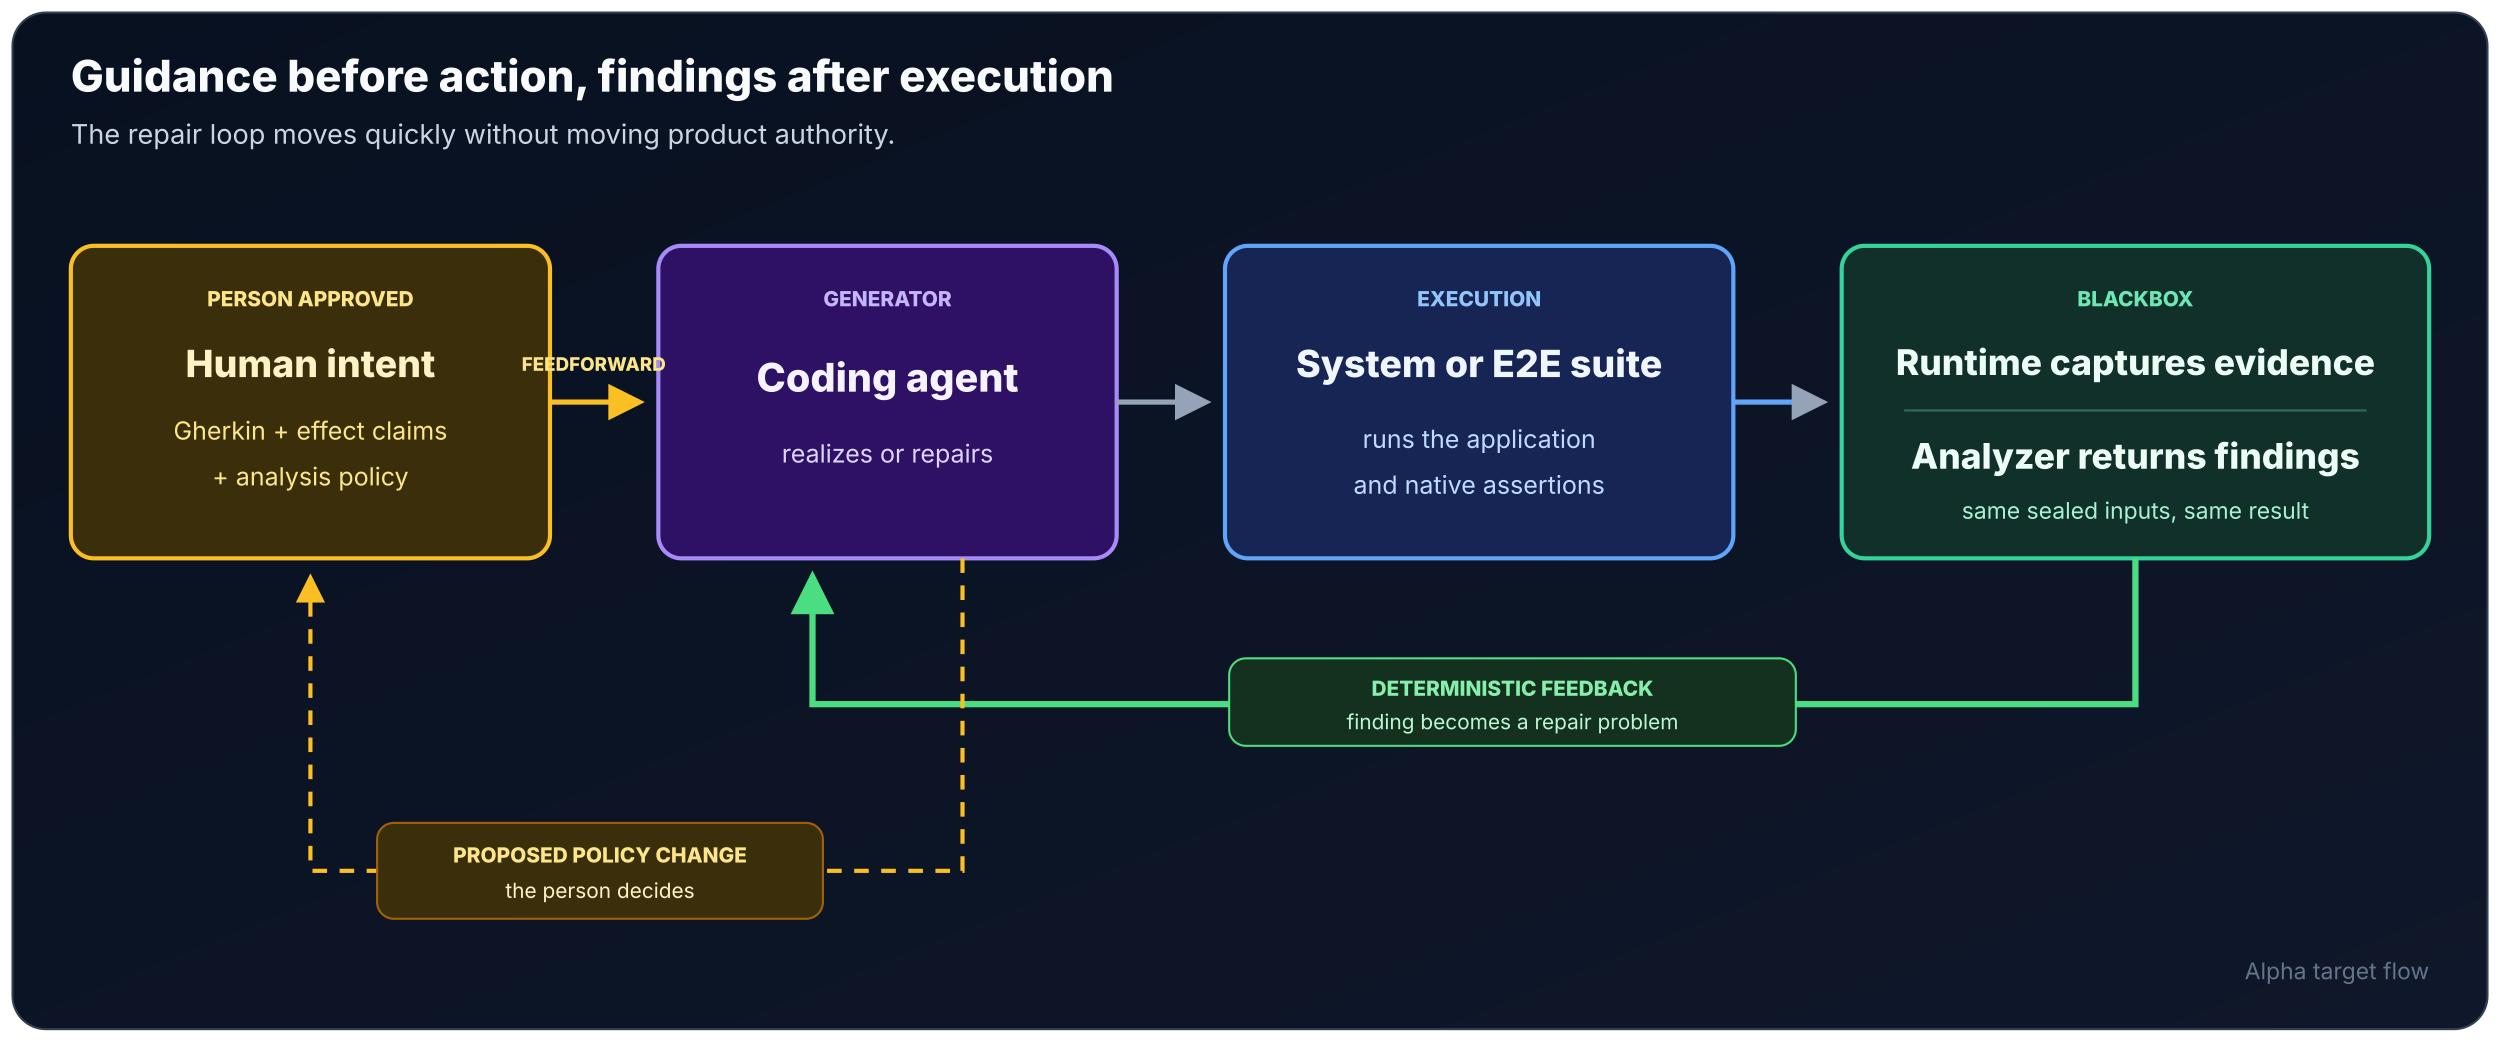
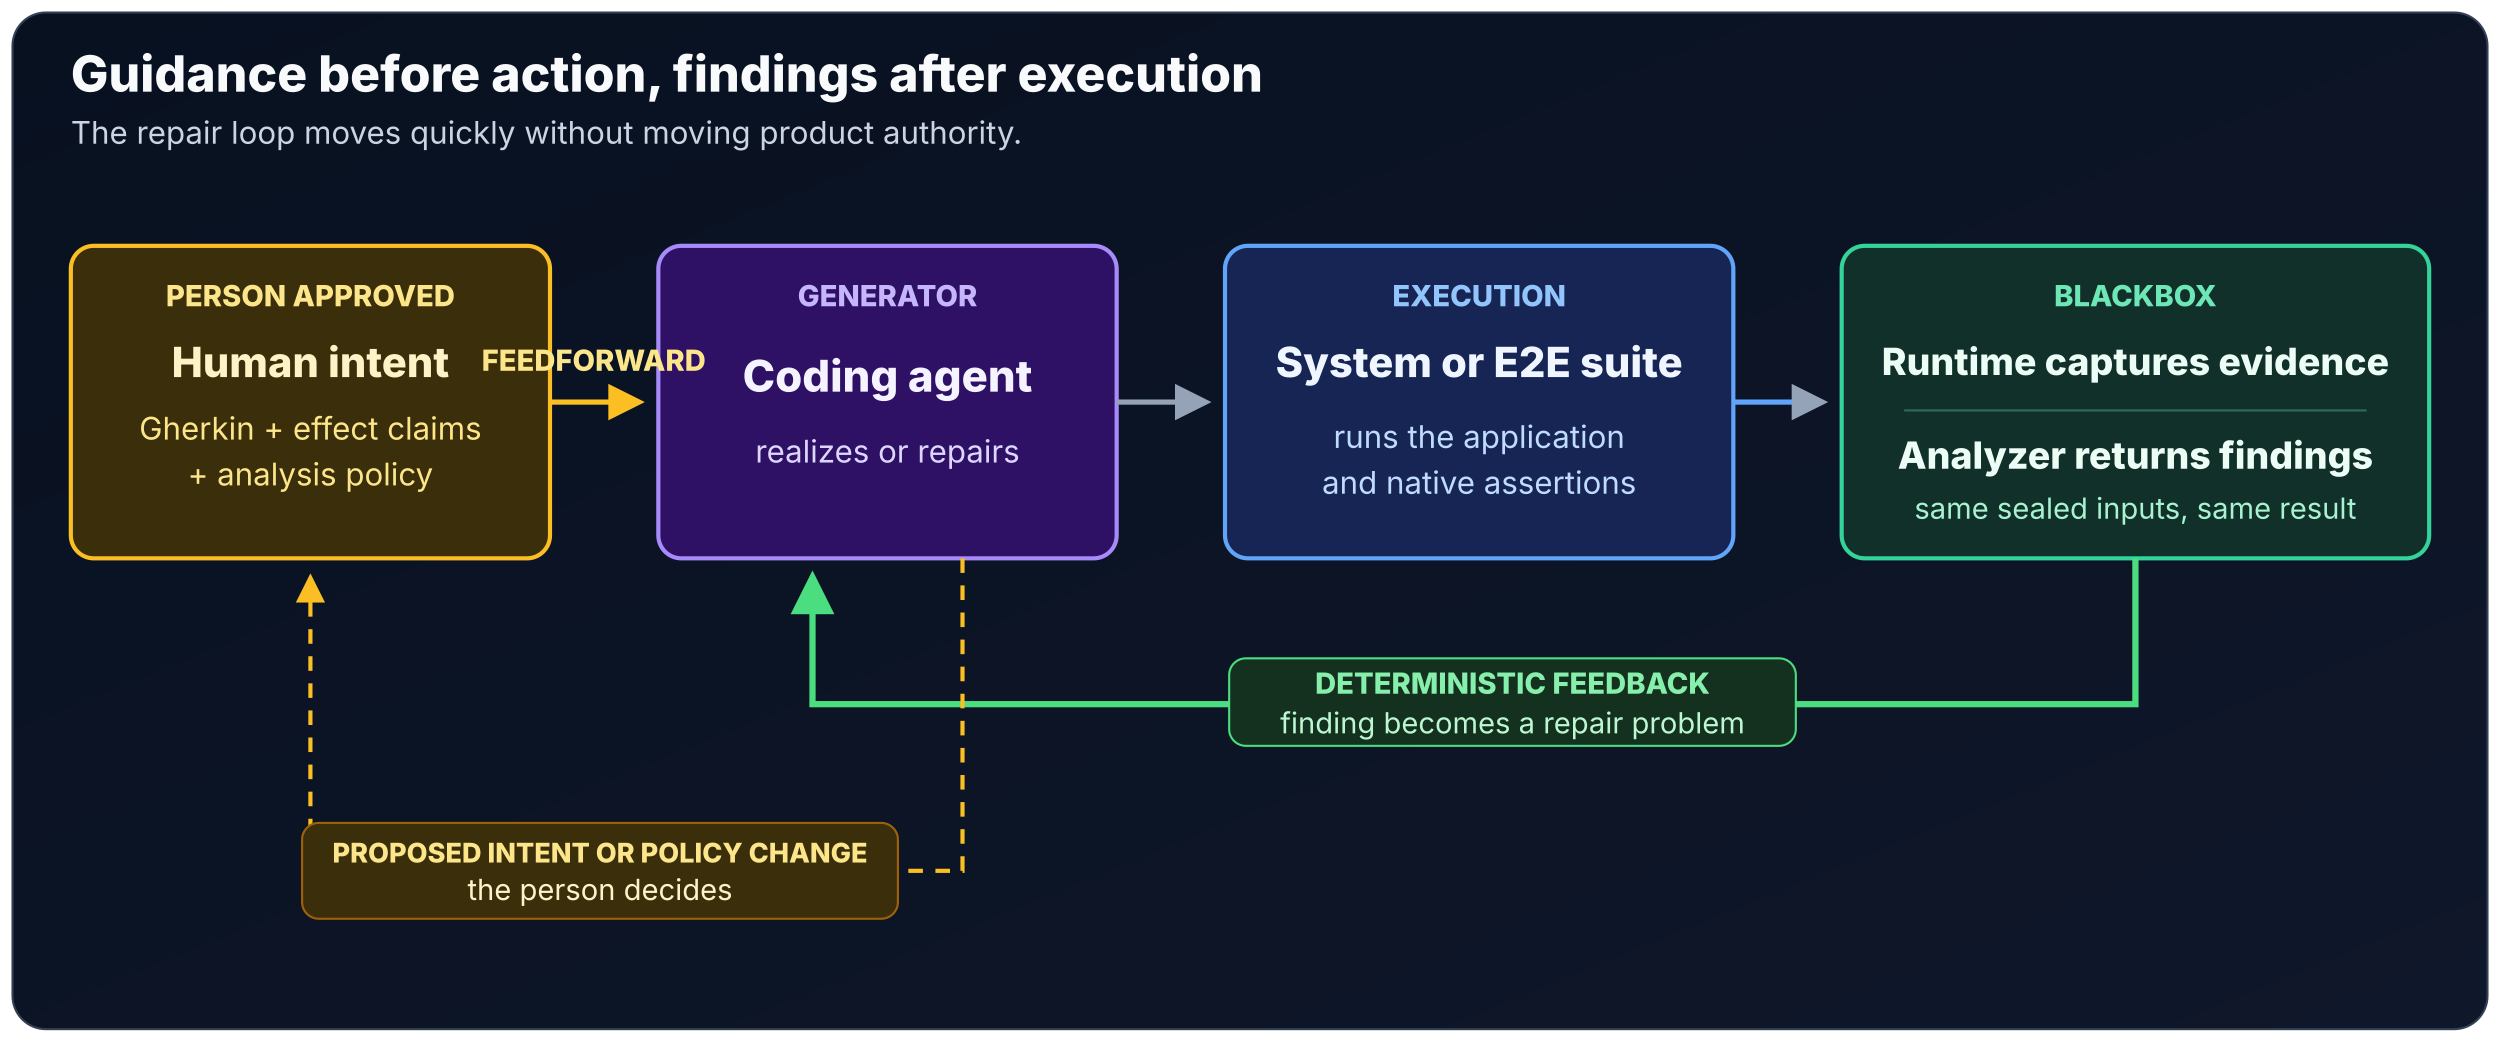
<svg xmlns="http://www.w3.org/2000/svg" viewBox="0 0 1200 500" role="img" aria-labelledby="loop-title loop-description">
  <defs>
    <linearGradient id="loop-background" x1="0" y1="0" x2="1" y2="1">
      <stop offset="0" stop-color="#081120" />
      <stop offset="1" stop-color="#0f172a" />
    </linearGradient>
    <marker id="loop-arrow" viewBox="0 0 10 10" refX="8" refY="5" markerWidth="7" markerHeight="7" orient="auto">
      <path d="M0 0 10 5 0 10Z" fill="#94a3b8" />
    </marker>
    <marker id="loop-feedforward" viewBox="0 0 10 10" refX="8" refY="5" markerWidth="7" markerHeight="7" orient="auto">
      <path d="M0 0 10 5 0 10Z" fill="#fbbf24" />
    </marker>
    <marker id="loop-feedback" viewBox="0 0 10 10" refX="8" refY="5" markerWidth="7" markerHeight="7" orient="auto">
      <path d="M0 0 10 5 0 10Z" fill="#4ade80" />
    </marker>
  </defs>
  <rect x="6" y="6" width="1188" height="488" rx="16" fill="url(#loop-background)" stroke="#334155" />
  <g font-family="Inter, ui-sans-serif, system-ui, sans-serif">
-     <text x="34" y="44" fill="#f8fafc" font-size="21" font-weight="800">
+     <text x="34" y="44" fill="#f8fafc" font-size="24" font-weight="800">
      Guidance before action, findings after execution
    </text>
-     <text x="34" y="69" fill="#cbd5e1" font-size="13">
+     <text x="34" y="69" fill="#cbd5e1" font-size="15">
      The repair loop moves quickly without moving product authority.
    </text>
    <g text-anchor="middle">
      <rect x="34" y="118" width="230" height="150" rx="11" fill="#3b2f0b" stroke="#fbbf24" stroke-width="2" />
-       <text x="149" y="147" fill="#fde68a" font-size="10" font-weight="800">PERSON APPROVED</text>
-       <text x="149" y="181" fill="#fef3c7" font-size="18" font-weight="800">Human intent</text>
-       <text x="149" y="211" fill="#fde68a" font-size="12">Gherkin + effect claims</text>
-       <text x="149" y="233" fill="#fde68a" font-size="12">+ analysis policy</text>
+       <text x="149" y="147" fill="#fde68a" font-size="14" font-weight="800">PERSON APPROVED</text>
+       <text x="149" y="181" fill="#fef3c7" font-size="20" font-weight="800">Human intent</text>
+       <text x="149" y="211" fill="#fde68a" font-size="15">Gherkin + effect claims</text>
+       <text x="149" y="233" fill="#fde68a" font-size="15">+ analysis policy</text>
      <rect x="316" y="118" width="220" height="150" rx="11" fill="#2e1065" stroke="#a78bfa" stroke-width="2" />
-       <text x="426" y="147" fill="#c4b5fd" font-size="10" font-weight="800">GENERATOR</text>
-       <text x="426" y="188" fill="#f5f3ff" font-size="19" font-weight="800">Coding agent</text>
-       <text x="426" y="222" fill="#ddd6fe" font-size="12">realizes or repairs</text>
+       <text x="426" y="147" fill="#c4b5fd" font-size="14" font-weight="800">GENERATOR</text>
+       <text x="426" y="188" fill="#f5f3ff" font-size="21" font-weight="800">Coding agent</text>
+       <text x="426" y="222" fill="#ddd6fe" font-size="15">realizes or repairs</text>
      <rect x="588" y="118" width="244" height="150" rx="11" fill="#172554" stroke="#60a5fa" stroke-width="2" />
-       <text x="710" y="147" fill="#93c5fd" font-size="10" font-weight="800">EXECUTION</text>
-       <text x="710" y="181" fill="#eff6ff" font-size="18" font-weight="800">System or E2E suite</text>
-       <text x="710" y="215" fill="#bfdbfe" font-size="12">runs the application</text>
-       <text x="710" y="237" fill="#bfdbfe" font-size="12">and native assertions</text>
+       <text x="710" y="147" fill="#93c5fd" font-size="14" font-weight="800">EXECUTION</text>
+       <text x="710" y="181" fill="#eff6ff" font-size="20" font-weight="800">System or E2E suite</text>
+       <text x="710" y="215" fill="#bfdbfe" font-size="15">runs the application</text>
+       <text x="710" y="237" fill="#bfdbfe" font-size="15">and native assertions</text>
      <rect x="884" y="118" width="282" height="150" rx="11" fill="#12302a" stroke="#34d399" stroke-width="2" />
-       <text x="1025" y="147" fill="#6ee7b7" font-size="10" font-weight="800">BLACKBOX</text>
-       <text x="1025" y="180" fill="#ecfdf5" font-size="17" font-weight="800">Runtime captures evidence</text>
+       <text x="1025" y="147" fill="#6ee7b7" font-size="14" font-weight="800">BLACKBOX</text>
+       <text x="1025" y="180" fill="#ecfdf5" font-size="18" font-weight="800">Runtime captures evidence</text>
      <line x1="914" y1="197" x2="1136" y2="197" stroke="#2f6b57" />
-       <text x="1025" y="225" fill="#ecfdf5" font-size="17" font-weight="800">Analyzer returns findings</text>
-       <text x="1025" y="249" fill="#a7f3d0" font-size="11">same sealed inputs, same result</text>
+       <text x="1025" y="225" fill="#ecfdf5" font-size="18" font-weight="800">Analyzer returns findings</text>
+       <text x="1025" y="249" fill="#a7f3d0" font-size="14">same sealed inputs, same result</text>
    </g>
    <line x1="264" y1="193" x2="306" y2="193" stroke="#fbbf24" stroke-width="2.5" marker-end="url(#loop-feedforward)" />
-     <text x="285" y="178" text-anchor="middle" fill="#fde68a" font-size="9" font-weight="800">FEEDFORWARD</text>
+     <text x="285" y="178" text-anchor="middle" fill="#fde68a" font-size="14" font-weight="800">FEEDFORWARD</text>
    <line x1="536" y1="193" x2="578" y2="193" stroke="#94a3b8" stroke-width="2.5" marker-end="url(#loop-arrow)" />
    <line x1="832" y1="193" x2="874" y2="193" stroke="#60a5fa" stroke-width="2.5" marker-end="url(#loop-arrow)" />
    <path d="M1025 268V338H390V278" fill="none" stroke="#4ade80" stroke-width="3" marker-end="url(#loop-feedback)" />
    <rect x="590" y="316" width="272" height="42" rx="8" fill="#14301f" stroke="#4ade80" />
-     <text x="726" y="334" text-anchor="middle" fill="#86efac" font-size="10" font-weight="800">DETERMINISTIC FEEDBACK</text>
-     <text x="726" y="350" text-anchor="middle" fill="#bbf7d0" font-size="10">finding becomes a repair problem</text>
+     <text x="726" y="333" text-anchor="middle" fill="#86efac" font-size="14" font-weight="800">DETERMINISTIC FEEDBACK</text>
+     <text x="726" y="352" text-anchor="middle" fill="#bbf7d0" font-size="14">finding becomes a repair problem</text>
    <path d="M462 268V418H149V278" fill="none" stroke="#fbbf24" stroke-width="2" stroke-dasharray="7 6" marker-end="url(#loop-feedforward)" />
-     <rect x="181" y="395" width="214" height="46" rx="8" fill="#3b2f0b" stroke="#a16207" />
-     <text x="288" y="414" text-anchor="middle" fill="#fde68a" font-size="10" font-weight="800">PROPOSED POLICY CHANGE</text>
-     <text x="288" y="431" text-anchor="middle" fill="#fef3c7" font-size="10">the person decides</text>
-     <text x="1166" y="470" text-anchor="end" fill="#64748b" font-size="11">Alpha target flow</text>
+     <rect x="145" y="395" width="286" height="46" rx="8" fill="#3b2f0b" stroke="#a16207" />
+     <text x="288" y="414" text-anchor="middle" fill="#fde68a" font-size="13" font-weight="800">PROPOSED INTENT OR POLICY CHANGE</text>
+     <text x="288" y="432" text-anchor="middle" fill="#fef3c7" font-size="14">the person decides</text>
  </g>
</svg>
